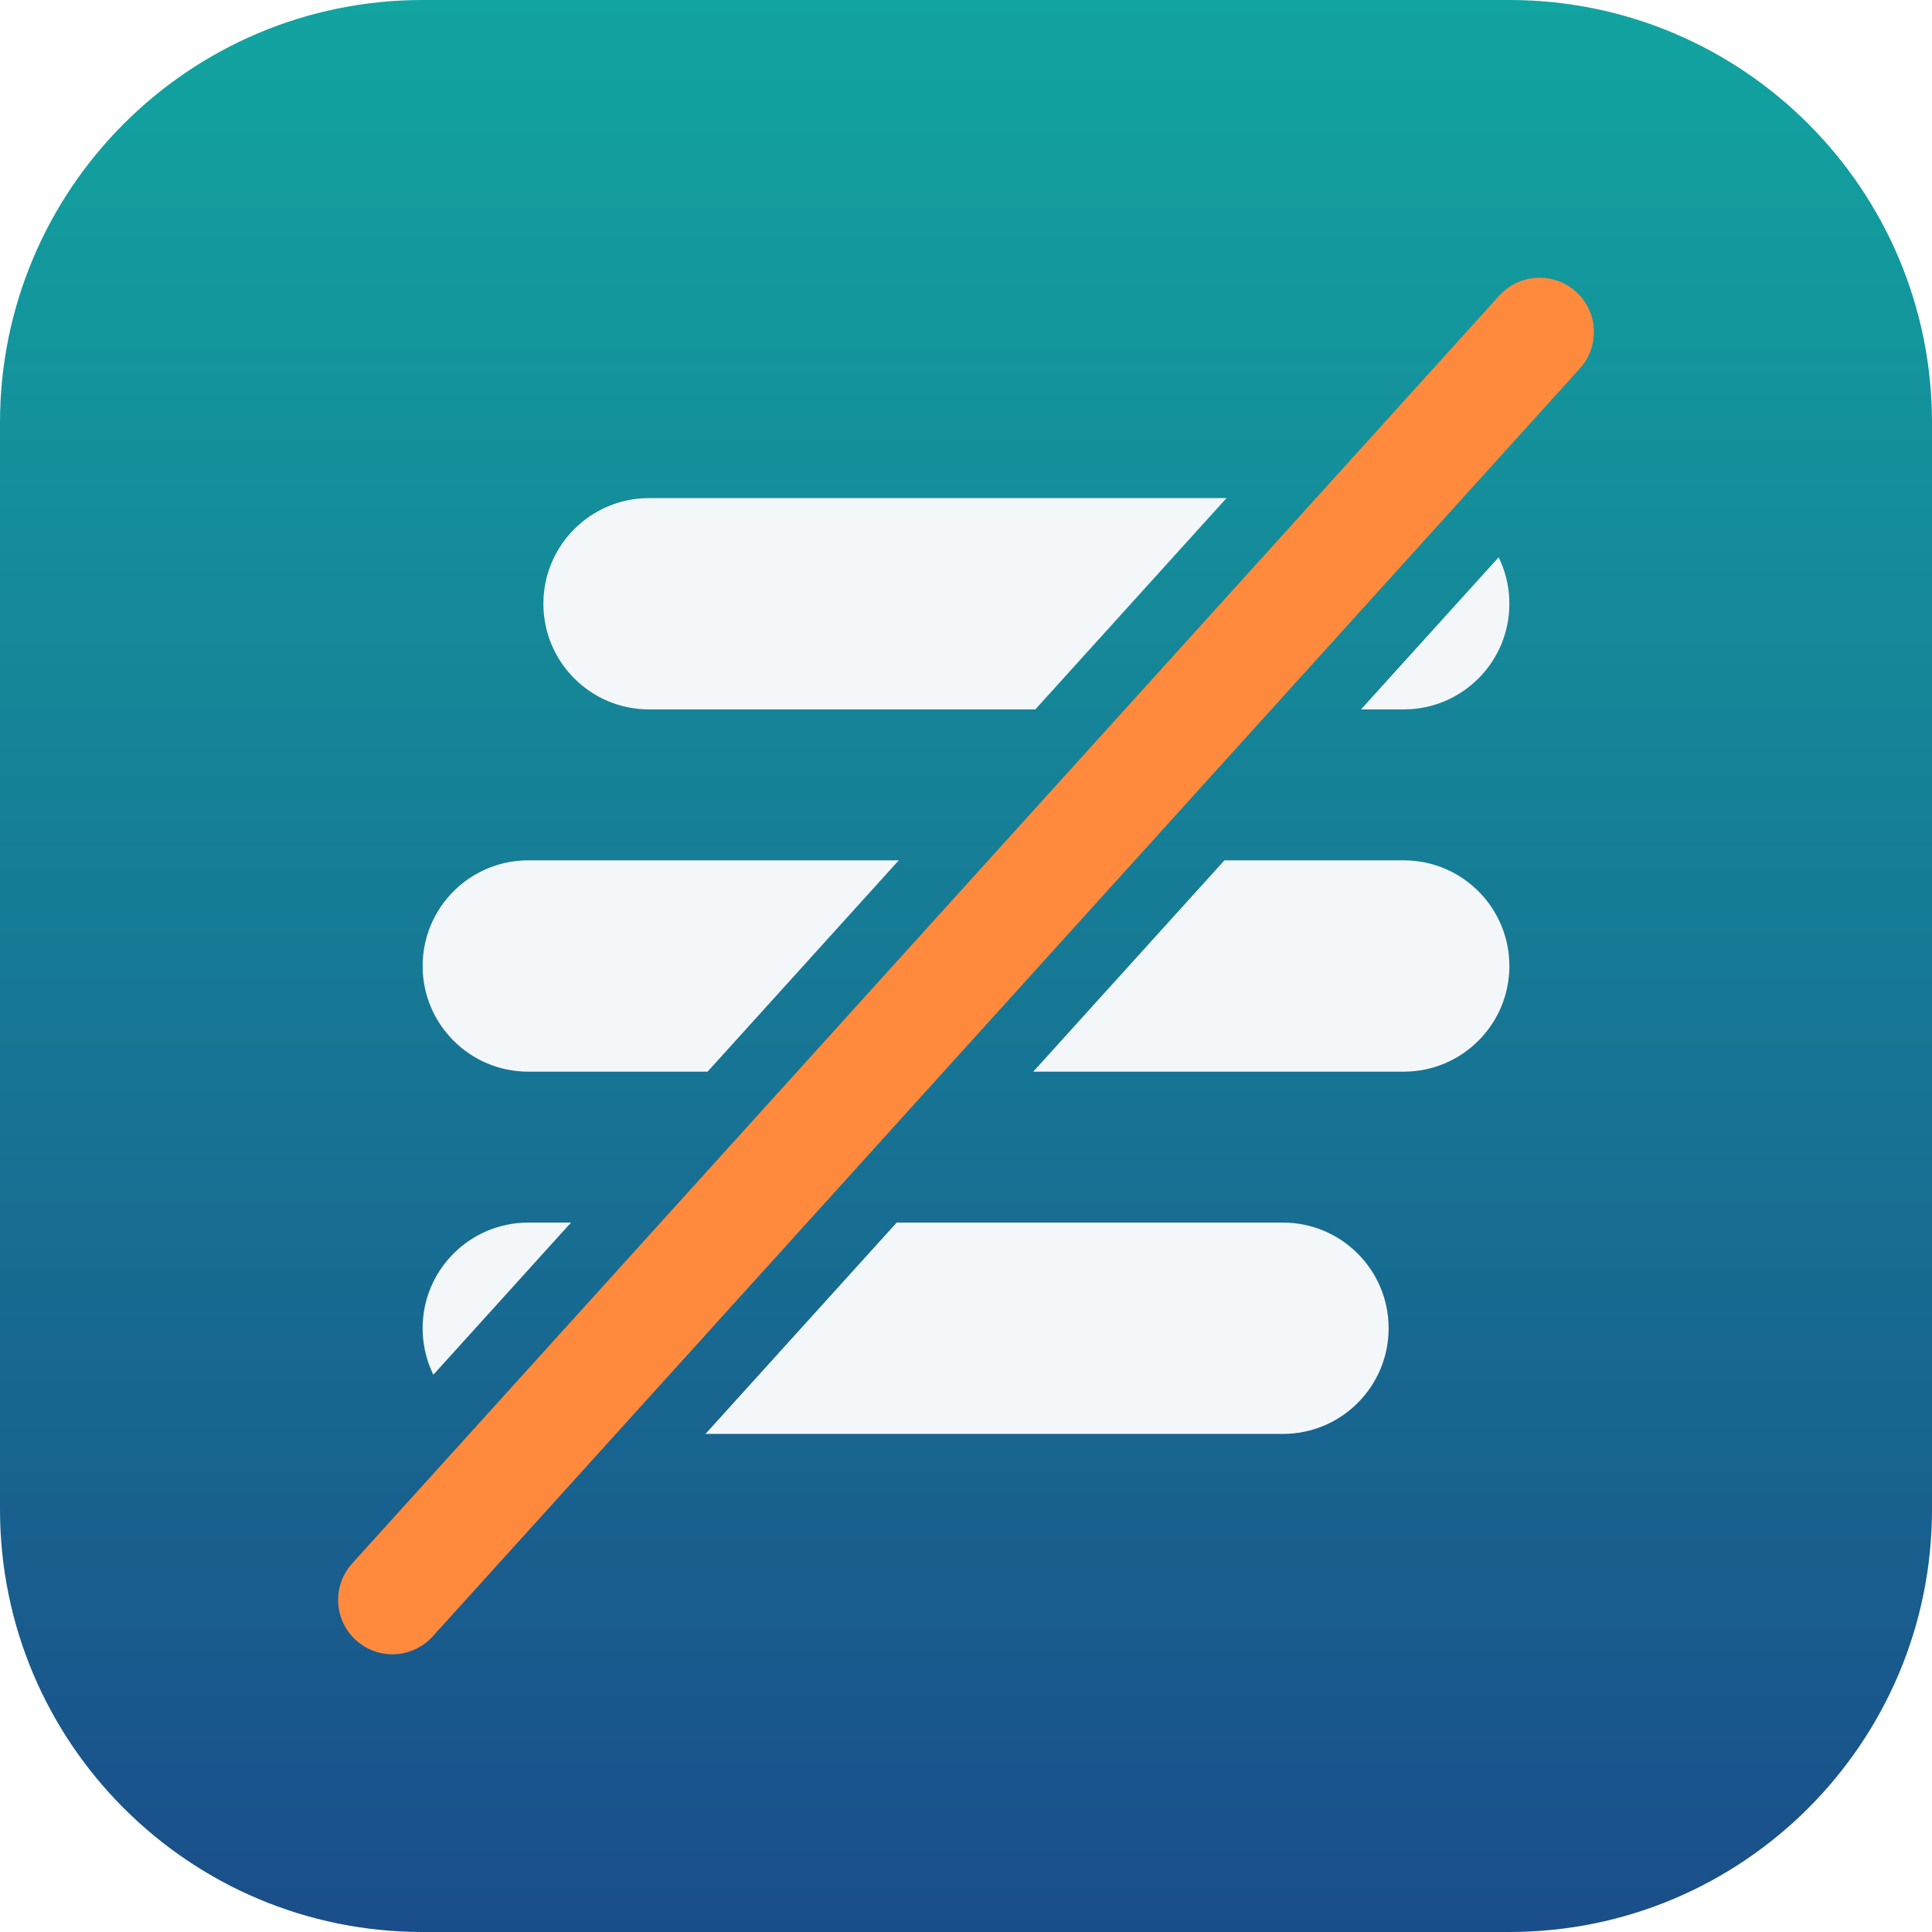
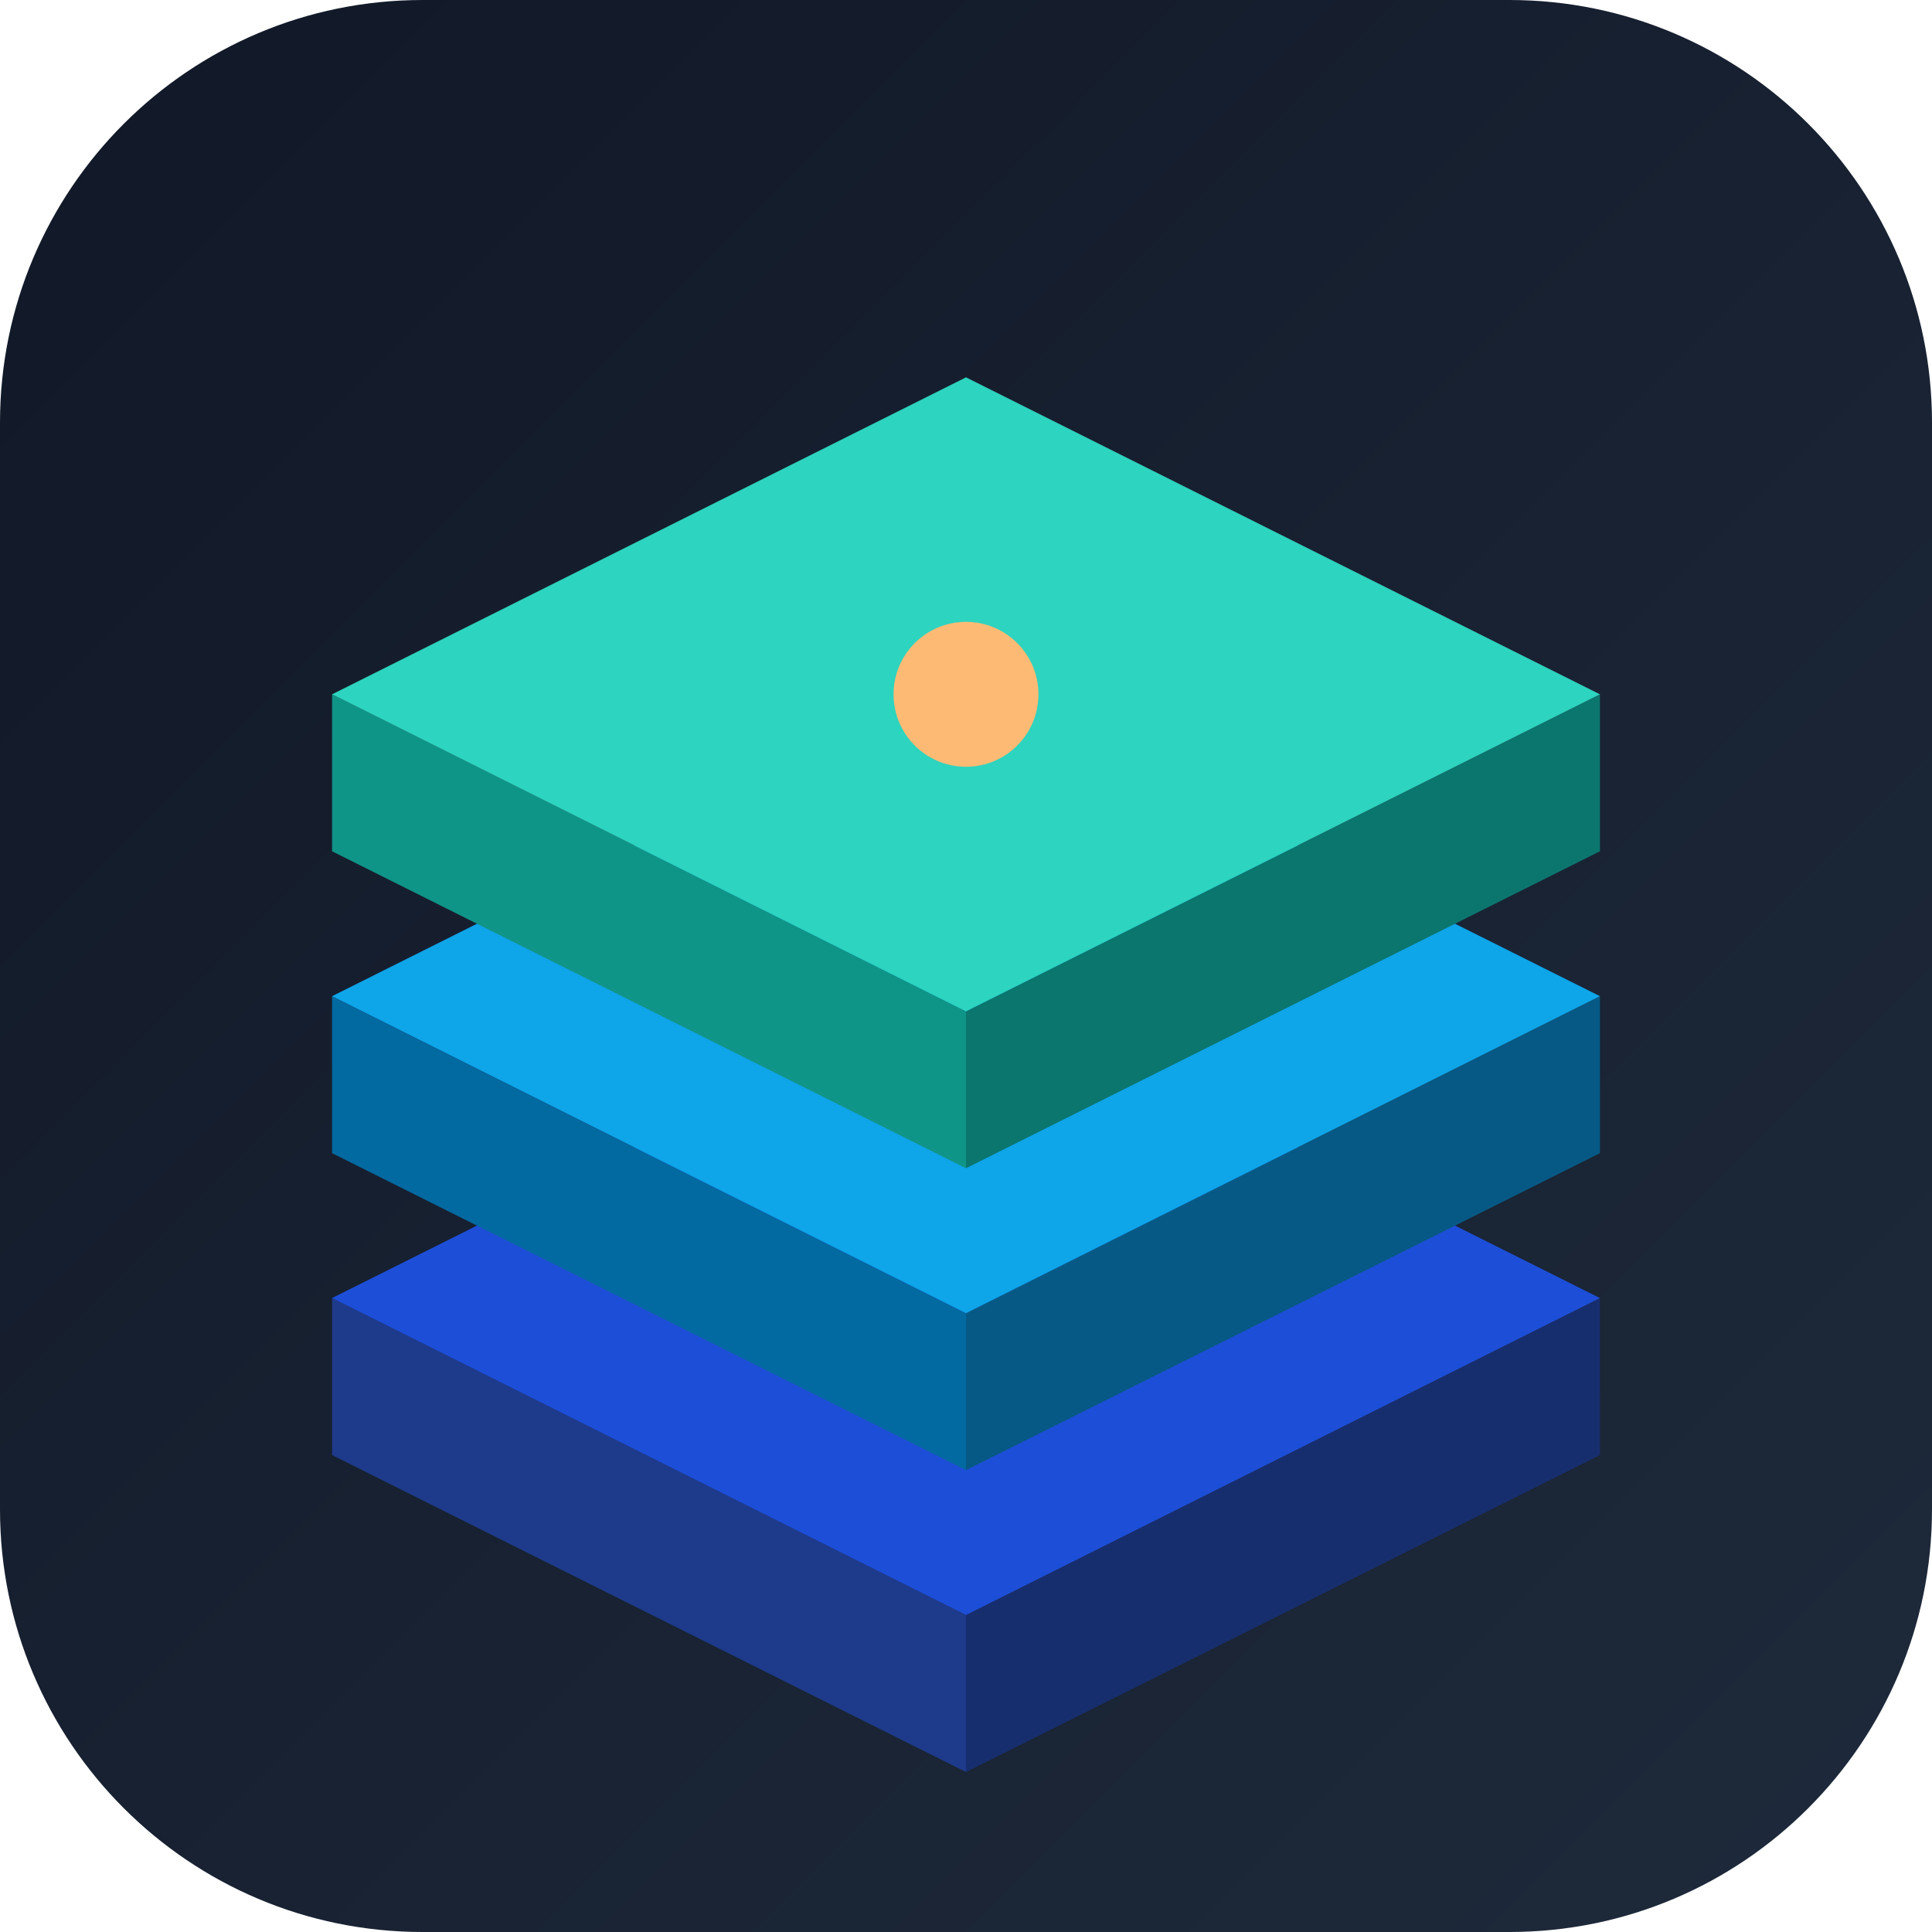
<svg xmlns="http://www.w3.org/2000/svg" width="64" height="64" viewBox="0 0 64 64">
  <defs>
-     <linearGradient id="g" gradientUnits="userSpaceOnUse" x1="0.00" y1="0.00" x2="0.00" y2="64.00">
-       <stop offset="0" stop-color="#12A4A0" />
-       <stop offset="1" stop-color="#1A4E8A" />
+     <linearGradient id="g" gradientUnits="userSpaceOnUse" x1="0.00" y1="0.00" x2="64.00" y2="64.00">
+       <stop offset="0" stop-color="#111827" />
+       <stop offset="1" stop-color="#1E2A3B" />
    </linearGradient>
  </defs>
  <rect x="0.00" y="0.00" width="64.00" height="64.00" rx="14.00" fill="url(#g)" />
-   <rect x="18.00" y="16.50" width="32.00" height="7.00" rx="3.50" fill="#F4F7FA" />
-   <rect x="14.00" y="28.50" width="36.00" height="7.00" rx="3.50" fill="#F4F7FA" />
-   <rect x="14.00" y="40.50" width="32.00" height="7.00" rx="3.50" fill="#F4F7FA" />
-   <line x1="13.00" y1="53.00" x2="51.00" y2="11.00" stroke="url(#g)" stroke-width="8.00" stroke-linecap="round" />
-   <line x1="13.00" y1="53.00" x2="51.00" y2="11.00" stroke="#FF8A3D" stroke-width="3.60" stroke-linecap="round" />
+   <polygon points="11.00,43.00 32.00,53.50 32.00,58.70 11.00,48.20" fill="#1E3A8A" />
+   <polygon points="32.00,53.50 53.00,43.00 53.00,48.20 32.00,58.70" fill="#172E6E" />
+   <polygon points="11.00,43.00 32.00,32.50 53.00,43.00 32.00,53.50" fill="#1D4ED8" />
+   <polygon points="11.00,33.00 32.00,43.50 32.00,48.70 11.00,38.20" fill="#0369A1" />
+   <polygon points="32.00,43.50 53.00,33.00 53.00,38.20 32.00,48.70" fill="#075985" />
+   <polygon points="11.00,33.00 32.00,22.50 53.00,33.00 32.00,43.50" fill="#0EA5E9" />
+   <polygon points="11.00,23.00 32.00,33.50 32.00,38.70 11.00,28.20" fill="#0F9488" />
+   <polygon points="32.00,33.50 53.00,23.00 53.00,28.20 32.00,38.70" fill="#0B766E" />
+   <polygon points="11.00,23.00 32.00,12.50 53.00,23.00 32.00,33.50" fill="#2DD4BF" />
+   <circle cx="32.00" cy="23.00" r="2.40" fill="#FDBA74" />
</svg>
